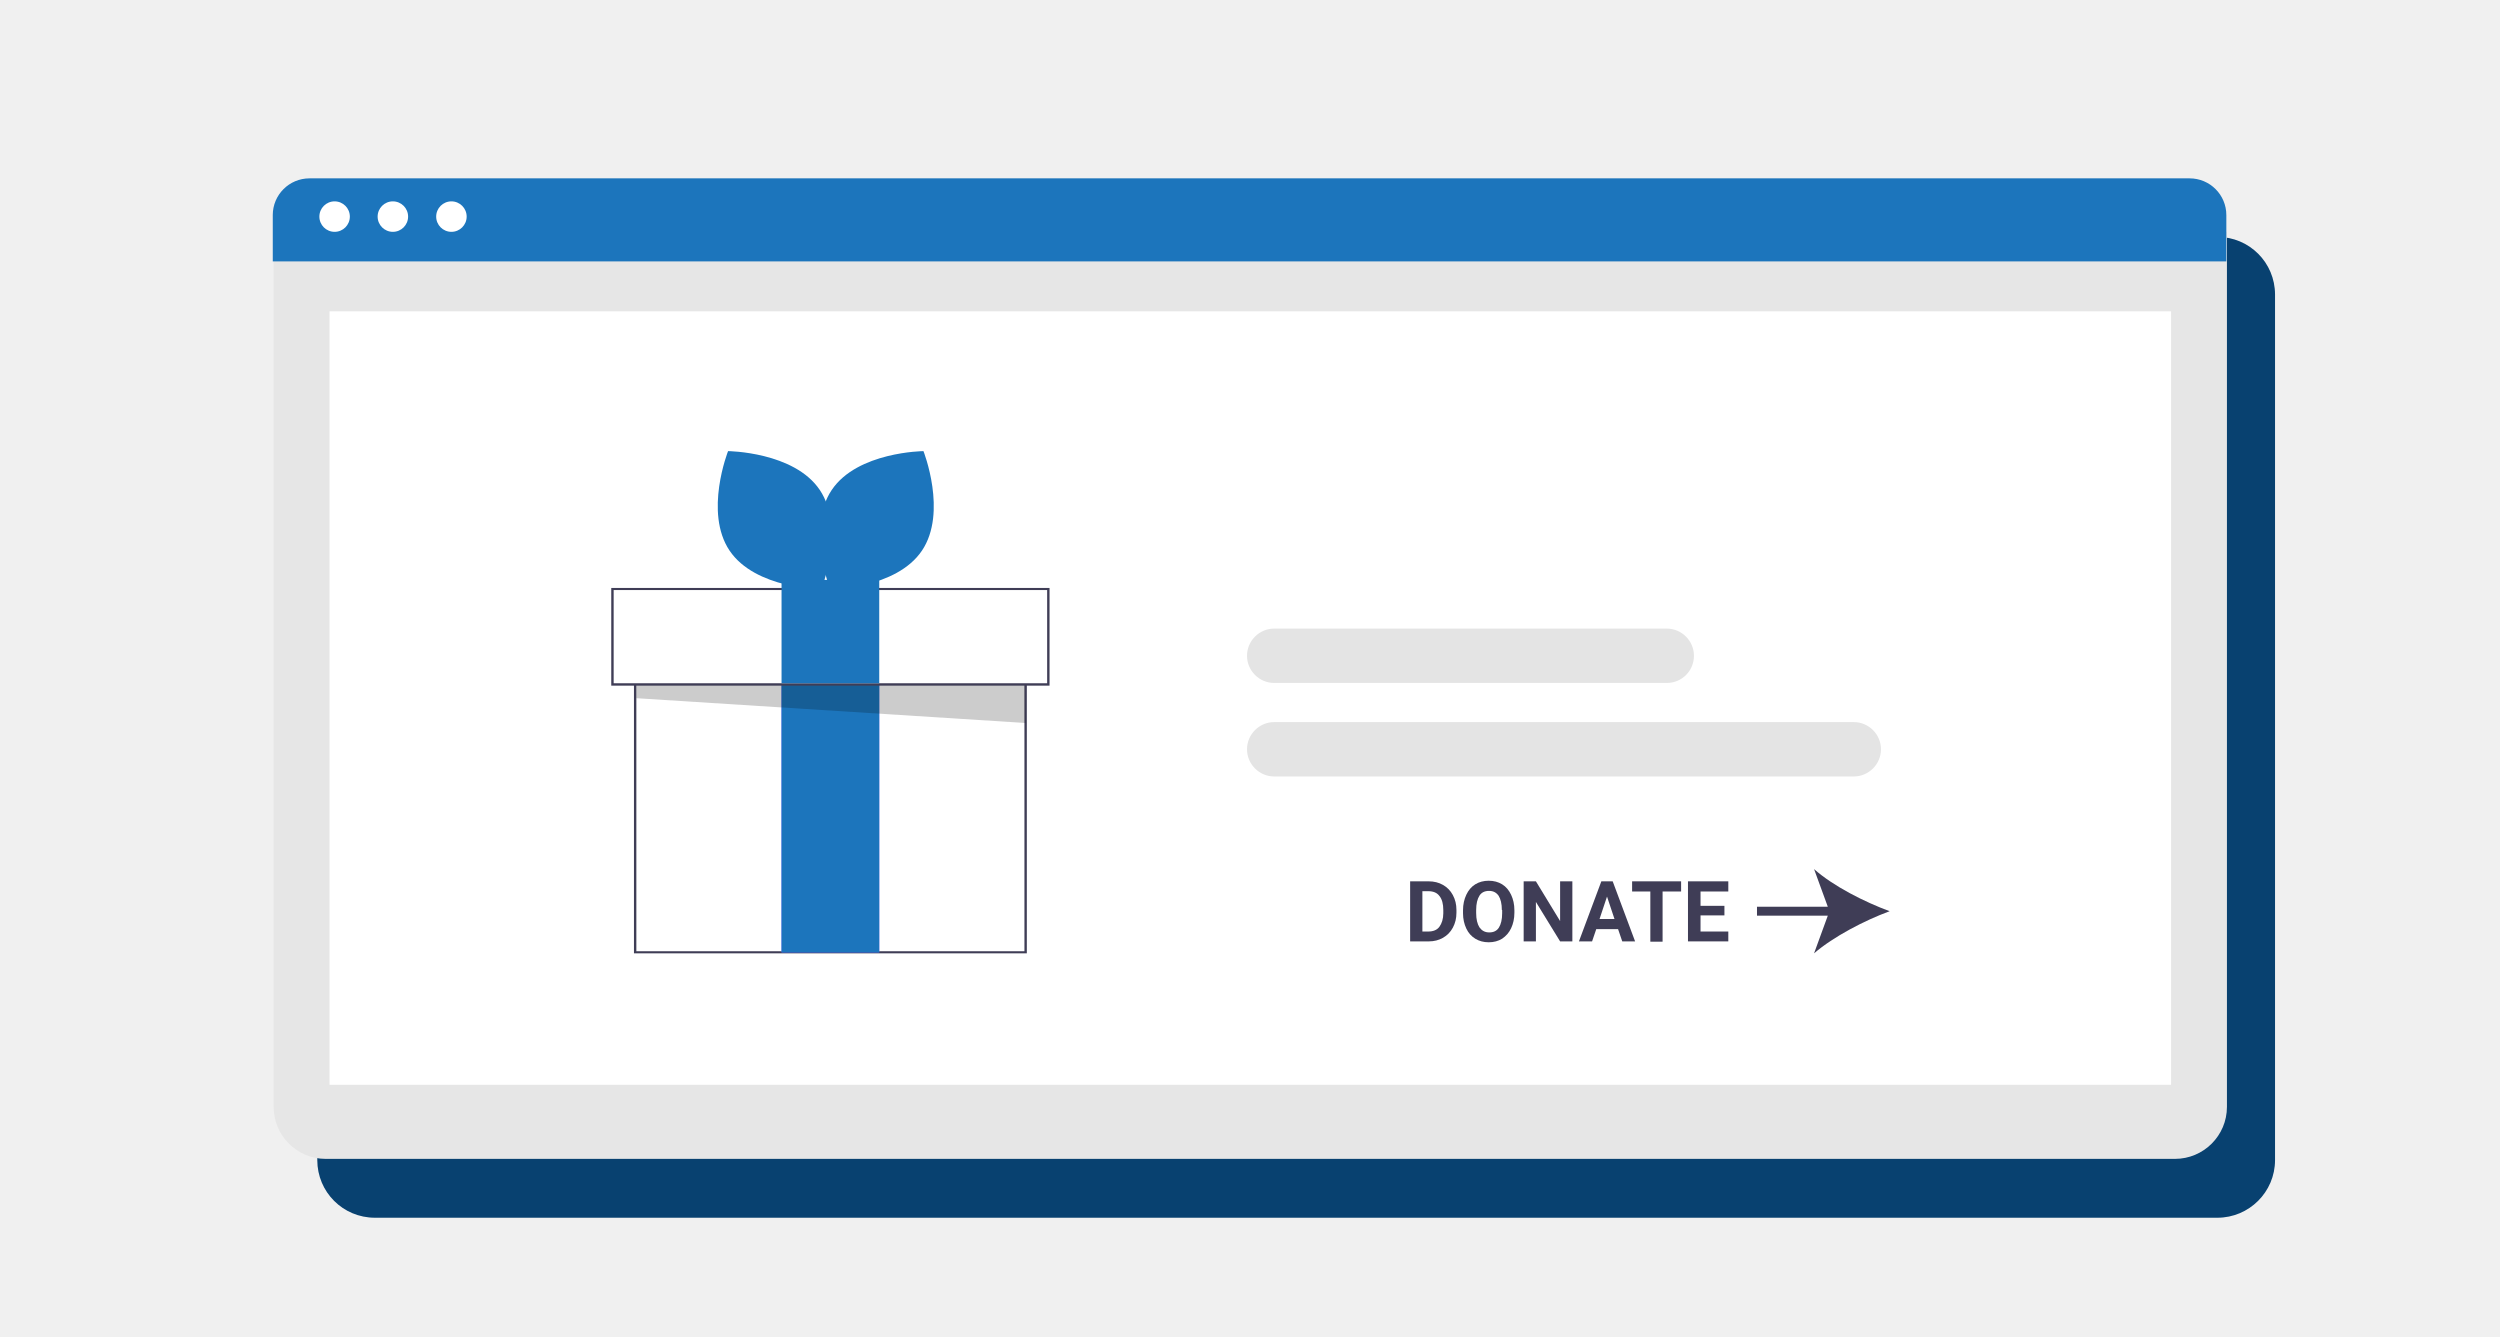
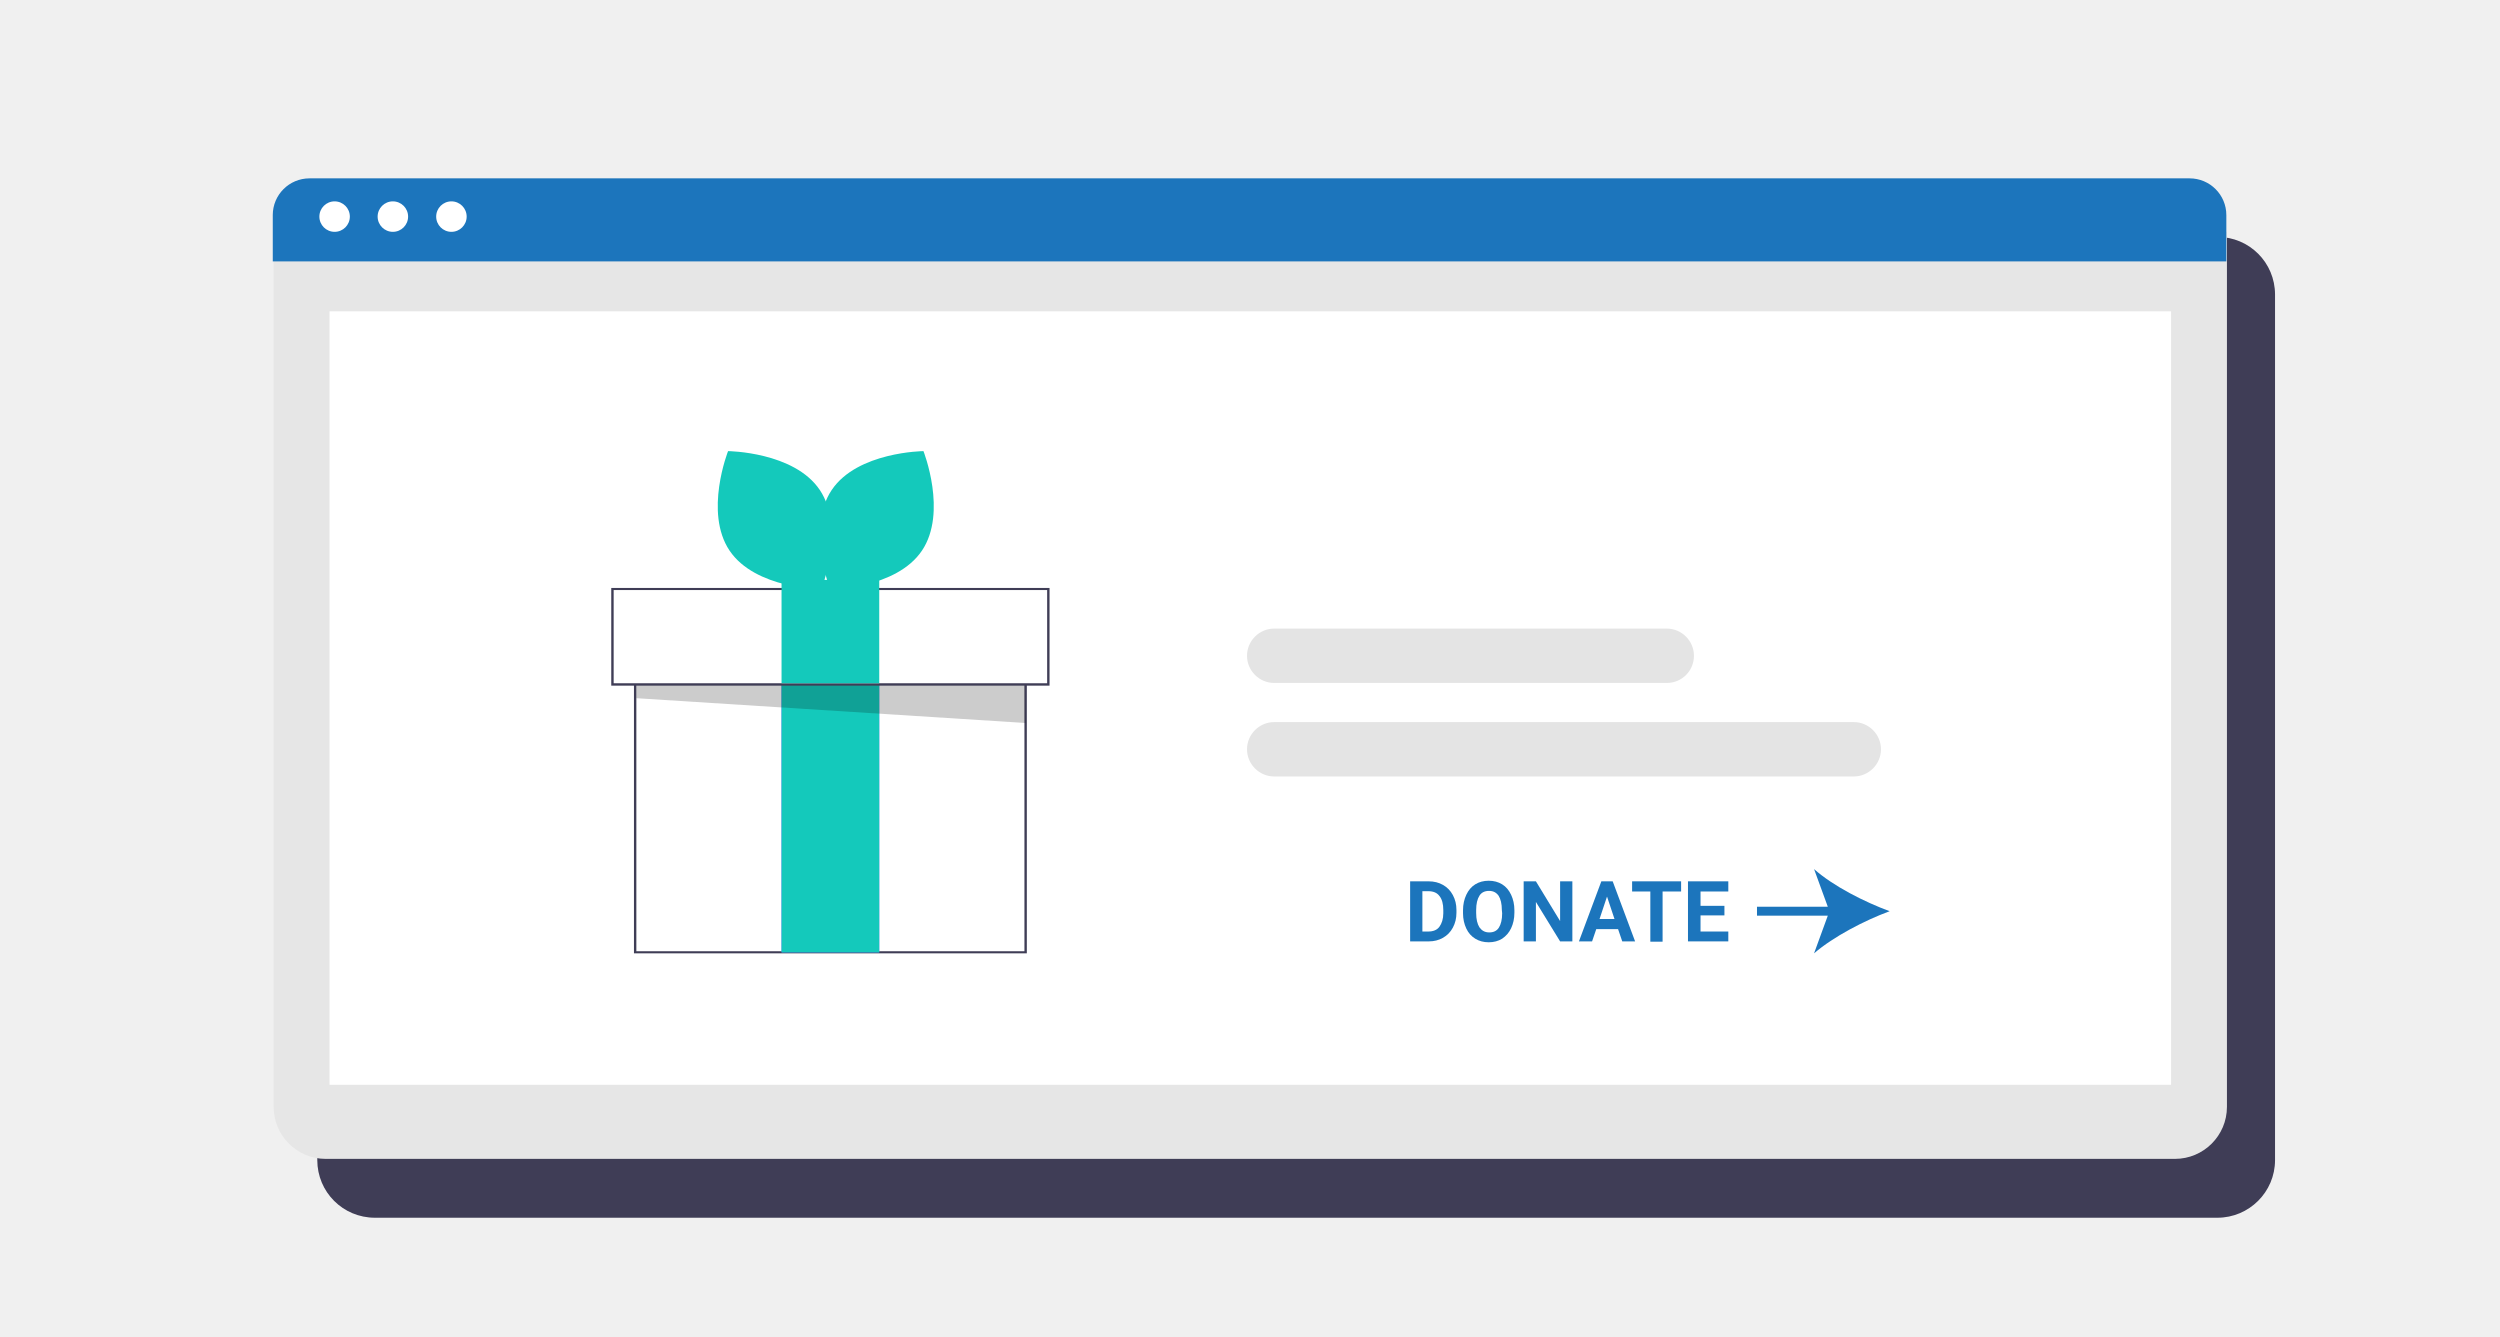
<svg xmlns="http://www.w3.org/2000/svg" version="1.1" id="Layer_1" x="0px" y="0px" viewBox="0 0 836.8 447.5" style="enable-background:new 0 0 836.8 447.5;" xml:space="preserve">
  <style type="text/css">
- 	.st0{fill:#084170;}
+ 	.st0{fill:#3F3D56;}
	.st1{fill:#E6E6E6;}
	.st2{fill:#FFFFFF;}
	.st3{fill:#1C75BC;}
- 	.st4{fill:#3F3D56;}
- 	.st5{fill:#6C63FF;}
+ 	.st4{fill:#6C63FF;}
+ 	.st5{fill:#14C9BB;}
	.st6{opacity:0.2;enable-background:new    ;}
	.st7{fill:#E4E4E4;}
</style>
  <path class="st0" d="M742.2,407.6H125.5c-10.7,0-19.3-8.6-19.3-19.3V98.6c0-10.7,8.6-19.3,19.3-19.3h616.7  c10.7,0,19.3,8.6,19.3,19.3v289.7C761.5,399,752.8,407.6,742.2,407.6z" />
  <g>
    <path id="ed526203-2362-4a43-96ca-450f4725da7a" class="st1" d="M91.6,77.6h653.8v292.9c0,9.6-7.8,17.4-17.4,17.4H109   c-9.6,0-17.4-7.8-17.4-17.4V77.6z" />
    <rect id="bc241c52-ebb2-41fa-9574-d106f872c1dd" x="110.3" y="104.2" class="st2" width="616.4" height="258.9" />
    <path id="bf2b7fee-aafd-4163-88e6-719b489e53a8" class="st3" d="M103.6,59.7h629.3c6.8,0,12.3,5.5,12.3,12.3v15.5H91.3V72   C91.3,65.2,96.8,59.7,103.6,59.7z" />
    <circle id="bcccbf37-d4b5-4127-83d7-1cbb700c027e" class="st2" cx="112" cy="72.5" r="5.1" />
    <circle id="a113f3b2-577f-43f8-9adc-c82fb7c016a2" class="st2" cx="131.5" cy="72.5" r="5.1" />
    <circle id="b270d923-4b8c-4c85-892d-857a2ab12939" class="st2" cx="151.1" cy="72.5" r="5.1" />
    <rect x="212.6" y="207.4" class="st2" width="130.7" height="111.3" />
-     <path class="st4" d="M343.7,319.1H212.2v-112h131.5V319.1z M213,318.4h129.9V207.8H213V318.4z" />
+     <path class="st0" d="M343.7,319.1H212.2v-112h131.5V319.1z M213,318.4h129.9V207.8H213V318.4z" />
+     <rect x="261.6" y="229.1" class="st4" width="32.7" height="89.7" />
    <rect x="261.6" y="229.1" class="st5" width="32.7" height="89.7" />
-     <rect x="261.6" y="229.1" class="st3" width="32.7" height="89.7" />
    <polygon class="st6" points="213,215.6 213,233.7 343.3,242 342.9,219.7  " />
    <rect x="205" y="197.2" class="st2" width="145.9" height="31.9" />
-     <path class="st4" d="M351.3,229.5H204.6v-32.7h146.7V229.5z M205.4,228.7h145.1v-31.2H205.4V228.7z" />
-     <rect x="261.6" y="194.1" class="st3" width="32.7" height="34.6" />
-     <path class="st3" d="M274.4,164c8.6,12.8,0.5,33.3,0.5,33.3s-22.1-0.2-30.7-13s-0.5-33.3-0.5-33.3S265.8,151.2,274.4,164z" />
-     <path class="st3" d="M278.4,164c-8.6,12.8-0.5,33.3-0.5,33.3s22.1-0.2,30.7-13s0.5-33.3,0.5-33.3S287,151.2,278.4,164z" />
+     <path class="st0" d="M351.3,229.5H204.6v-32.7h146.7V229.5z M205.4,228.7h145.1v-31.2H205.4V228.7z" />
+     <rect x="261.6" y="194.1" class="st5" width="32.7" height="34.6" />
+     <path class="st5" d="M274.4,164c8.6,12.8,0.5,33.3,0.5,33.3s-22.1-0.2-30.7-13s-0.5-33.3-0.5-33.3S265.8,151.2,274.4,164z" />
+     <path class="st5" d="M278.4,164c-8.6,12.8-0.5,33.3-0.5,33.3s22.1-0.2,30.7-13s0.5-33.3,0.5-33.3S287,151.2,278.4,164z" />
    <path class="st7" d="M620.5,259.9h-194c-5,0-9.1-4.1-9.1-9.1s4.1-9.1,9.1-9.1h194c5,0,9.1,4.1,9.1,9.1   C629.6,255.8,625.5,259.9,620.5,259.9L620.5,259.9z" />
    <path class="st7" d="M557.9,228.6H426.5c-5,0-9.1-4.1-9.1-9.1s4.1-9.1,9.1-9.1h131.4c5,0,9.1,4.1,9.1,9.1S563,228.6,557.9,228.6   L557.9,228.6z" />
-     <path class="st4" d="M607.2,319.1c6.5-5.6,16.9-11,25.3-14.1c-8.4-3.1-18.9-8.4-25.3-14.1l4.6,12.6h-23.7v3h23.7L607.2,319.1z" />
+     <path class="st3" d="M607.2,319.1c6.5-5.6,16.9-11,25.3-14.1c-8.4-3.1-18.9-8.4-25.3-14.1l4.6,12.6h-23.7v3h23.7L607.2,319.1z" />
  </g>
  <g>
-     <path class="st4" d="M472,315.1V295h6.2c1.8,0,3.4,0.4,4.8,1.2c1.4,0.8,2.5,1.9,3.3,3.4c0.8,1.5,1.2,3.1,1.2,5v0.9   c0,1.9-0.4,3.5-1.2,5s-1.9,2.6-3.3,3.4c-1.4,0.8-3,1.2-4.7,1.2H472z M476.1,298.4v13.4h2c1.6,0,2.9-0.5,3.7-1.6s1.3-2.6,1.3-4.5   v-1.1c0-2-0.4-3.6-1.3-4.7c-0.8-1.1-2.1-1.6-3.7-1.6H476.1z" />
-     <path class="st4" d="M506.9,305.5c0,2-0.4,3.7-1.1,5.2c-0.7,1.5-1.7,2.6-3,3.5c-1.3,0.8-2.8,1.2-4.5,1.2c-1.7,0-3.2-0.4-4.5-1.2   c-1.3-0.8-2.3-1.9-3-3.4c-0.7-1.5-1.1-3.2-1.1-5.1v-1c0-2,0.4-3.7,1.1-5.2c0.7-1.5,1.7-2.7,3-3.5c1.3-0.8,2.8-1.2,4.5-1.2   s3.2,0.4,4.5,1.2c1.3,0.8,2.3,2,3,3.5c0.7,1.5,1.1,3.2,1.1,5.2V305.5z M502.7,304.6c0-2.1-0.4-3.7-1.1-4.8   c-0.8-1.1-1.8-1.6-3.2-1.6c-1.4,0-2.5,0.5-3.2,1.6s-1.1,2.7-1.1,4.8v1c0,2.1,0.4,3.7,1.1,4.8c0.8,1.1,1.8,1.7,3.3,1.7   c1.4,0,2.5-0.5,3.2-1.6s1.1-2.7,1.1-4.8V304.6z" />
-     <path class="st4" d="M526.3,315.1h-4.1l-8.1-13.2v13.2H510V295h4.1l8.1,13.3V295h4.1V315.1z" />
-     <path class="st4" d="M541.6,311h-7.3l-1.4,4.1h-4.4L536,295h3.8l7.5,20.1H543L541.6,311z M535.4,307.6h5l-2.5-7.5L535.4,307.6z" />
-     <path class="st4" d="M562.7,298.4h-6.2v16.8h-4.1v-16.8h-6.1V295h16.4V298.4z" />
-     <path class="st4" d="M577.2,306.4h-8v5.4h9.3v3.3h-13.5V295h13.5v3.4h-9.3v4.8h8V306.4z" />
+     <path class="st3" d="M472,315.1V295h6.2c1.8,0,3.4,0.4,4.8,1.2c1.4,0.8,2.5,1.9,3.3,3.4s1.2,3.1,1.2,5v0.9c0,1.9-0.4,3.5-1.2,5   s-1.9,2.6-3.3,3.4s-3,1.2-4.7,1.2H472z M476.1,298.4v13.4h2c1.6,0,2.9-0.5,3.7-1.6s1.3-2.6,1.3-4.5v-1.1c0-2-0.4-3.6-1.3-4.7   c-0.8-1.1-2.1-1.6-3.7-1.6h-2V298.4z" />
+     <path class="st3" d="M506.9,305.5c0,2-0.4,3.7-1.1,5.2s-1.7,2.6-3,3.5c-1.3,0.8-2.8,1.2-4.5,1.2s-3.2-0.4-4.5-1.2   c-1.3-0.8-2.3-1.9-3-3.4s-1.1-3.2-1.1-5.1v-1c0-2,0.4-3.7,1.1-5.2s1.7-2.7,3-3.5s2.8-1.2,4.5-1.2s3.2,0.4,4.5,1.2   c1.3,0.8,2.3,2,3,3.5s1.1,3.2,1.1,5.2V305.5z M502.7,304.6c0-2.1-0.4-3.7-1.1-4.8c-0.8-1.1-1.8-1.6-3.2-1.6c-1.4,0-2.5,0.5-3.2,1.6   s-1.1,2.7-1.1,4.8v1c0,2.1,0.4,3.7,1.1,4.8c0.8,1.1,1.8,1.7,3.3,1.7c1.4,0,2.5-0.5,3.2-1.6s1.1-2.7,1.1-4.8L502.7,304.6   L502.7,304.6z" />
+     <path class="st3" d="M526.3,315.1h-4.1l-8.1-13.2v13.2H510V295h4.1l8.1,13.3V295h4.1L526.3,315.1L526.3,315.1z" />
+     <path class="st3" d="M541.6,311h-7.3l-1.4,4.1h-4.4L536,295h3.8l7.5,20.1H543L541.6,311z M535.4,307.6h5l-2.5-7.5L535.4,307.6z" />
+     <path class="st3" d="M562.7,298.4h-6.2v16.8h-4.1v-16.8h-6.1V295h16.4L562.7,298.4L562.7,298.4z" />
+     <path class="st3" d="M577.2,306.4h-8v5.4h9.3v3.3H565V295h13.5v3.4h-9.3v4.8h8V306.4z" />
  </g>
</svg>
